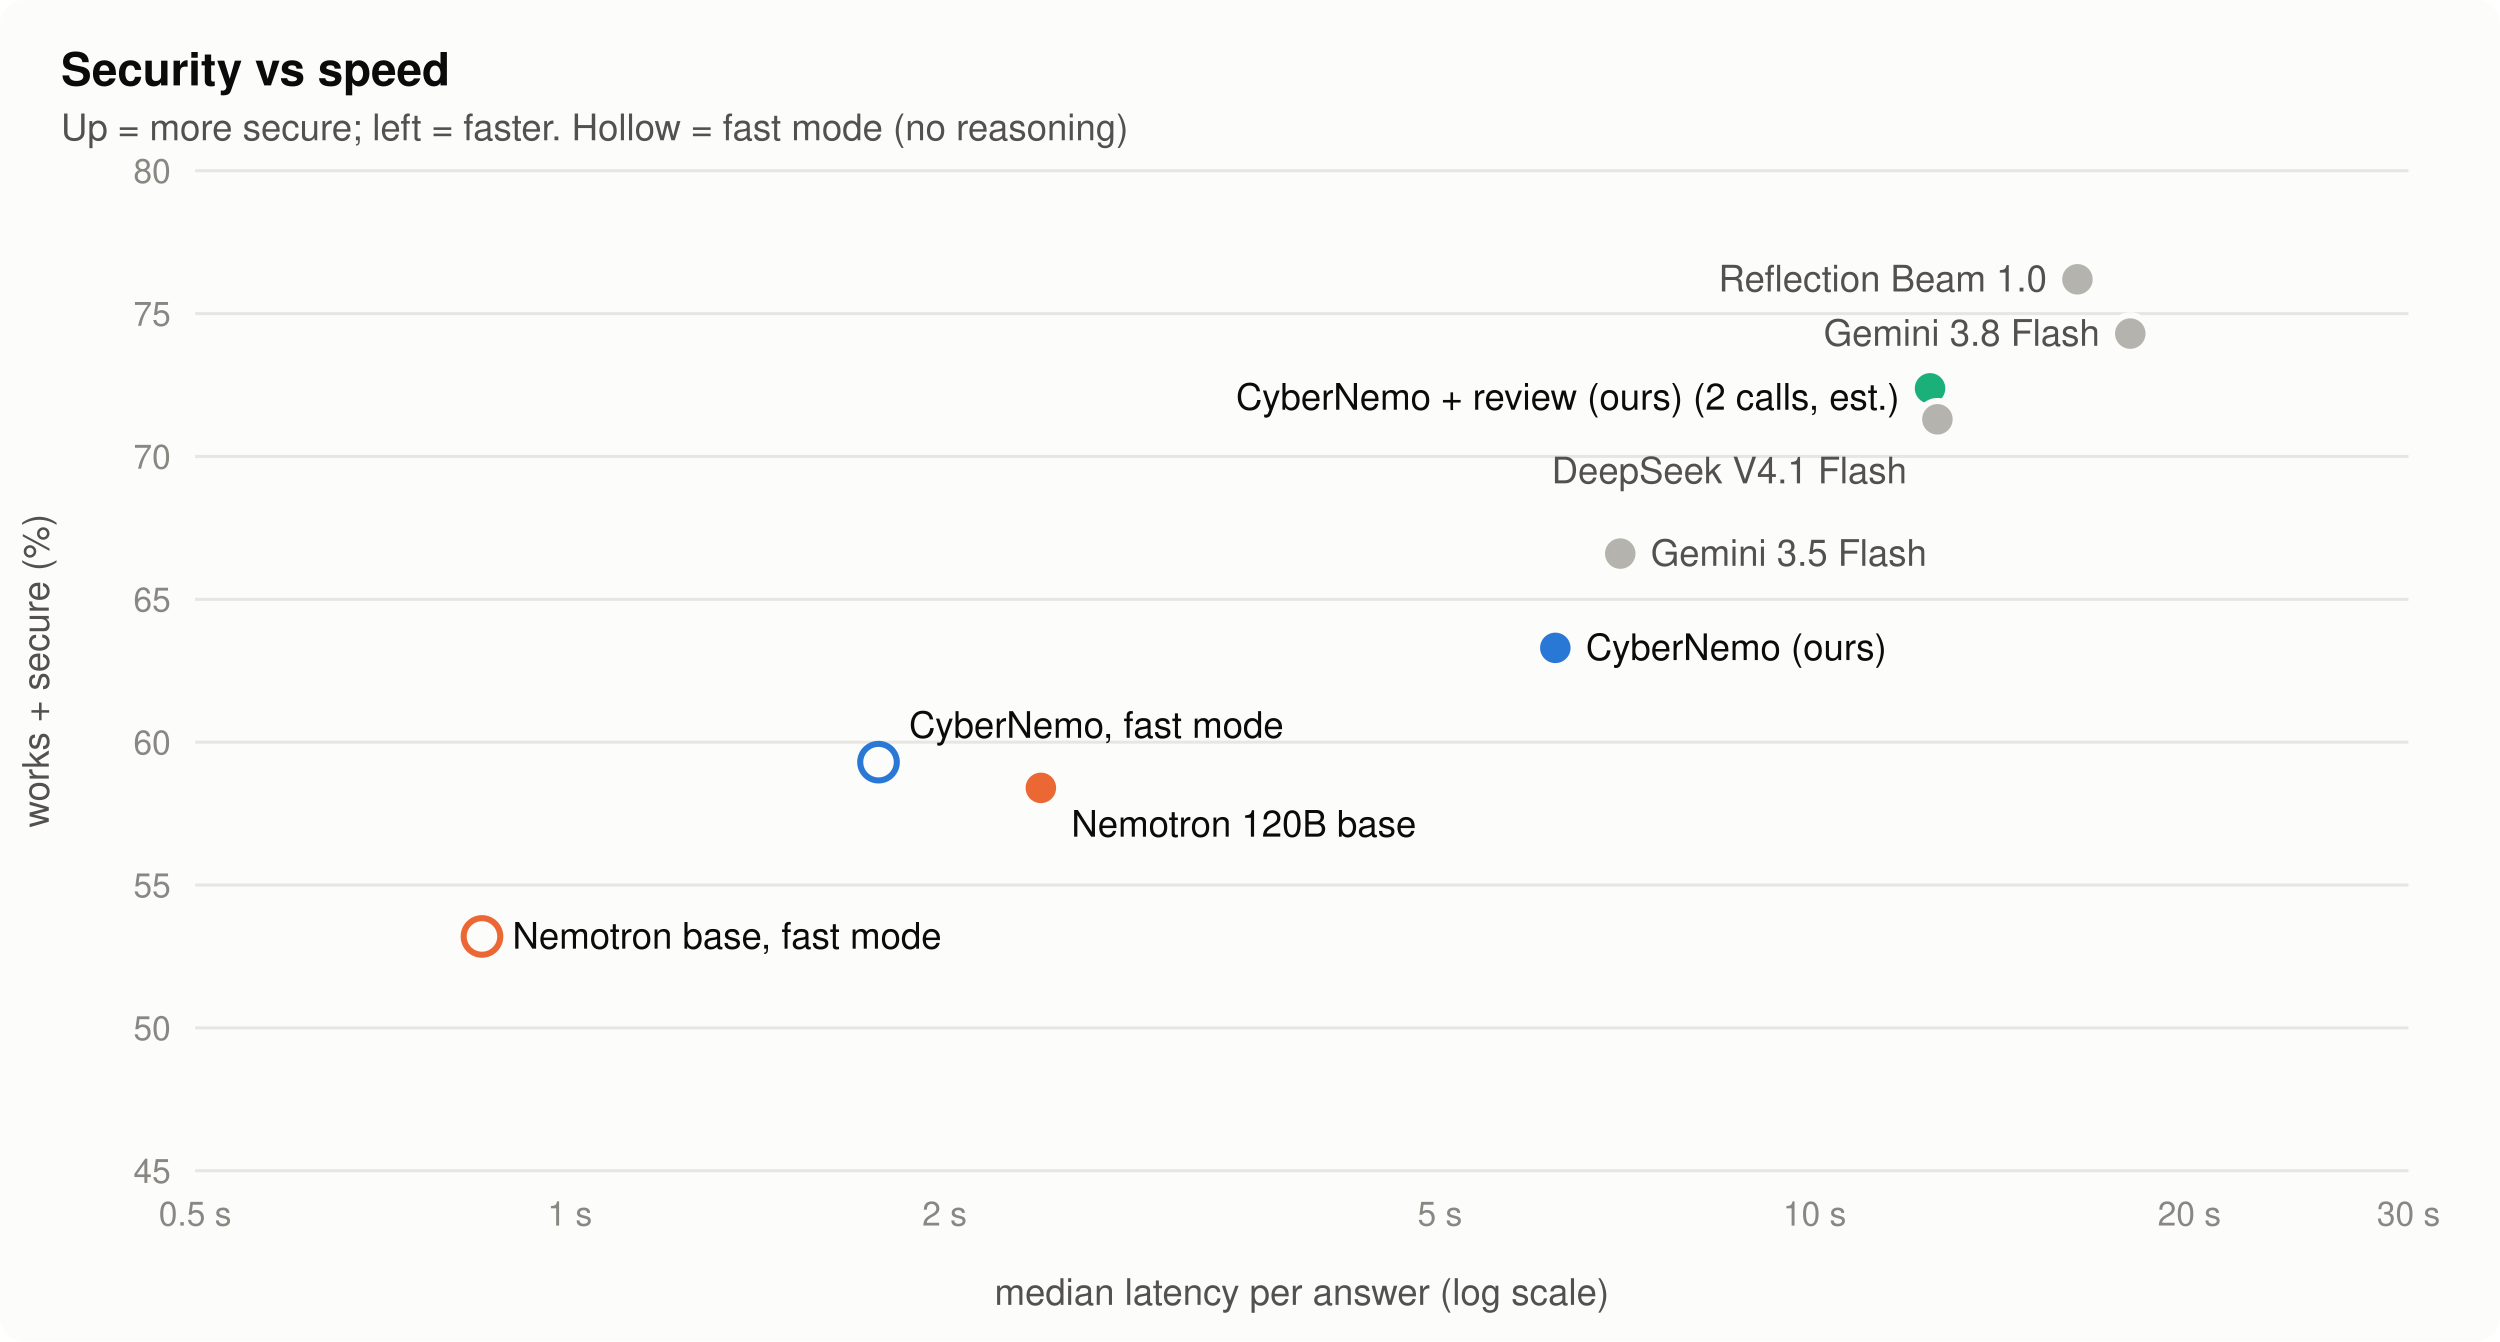
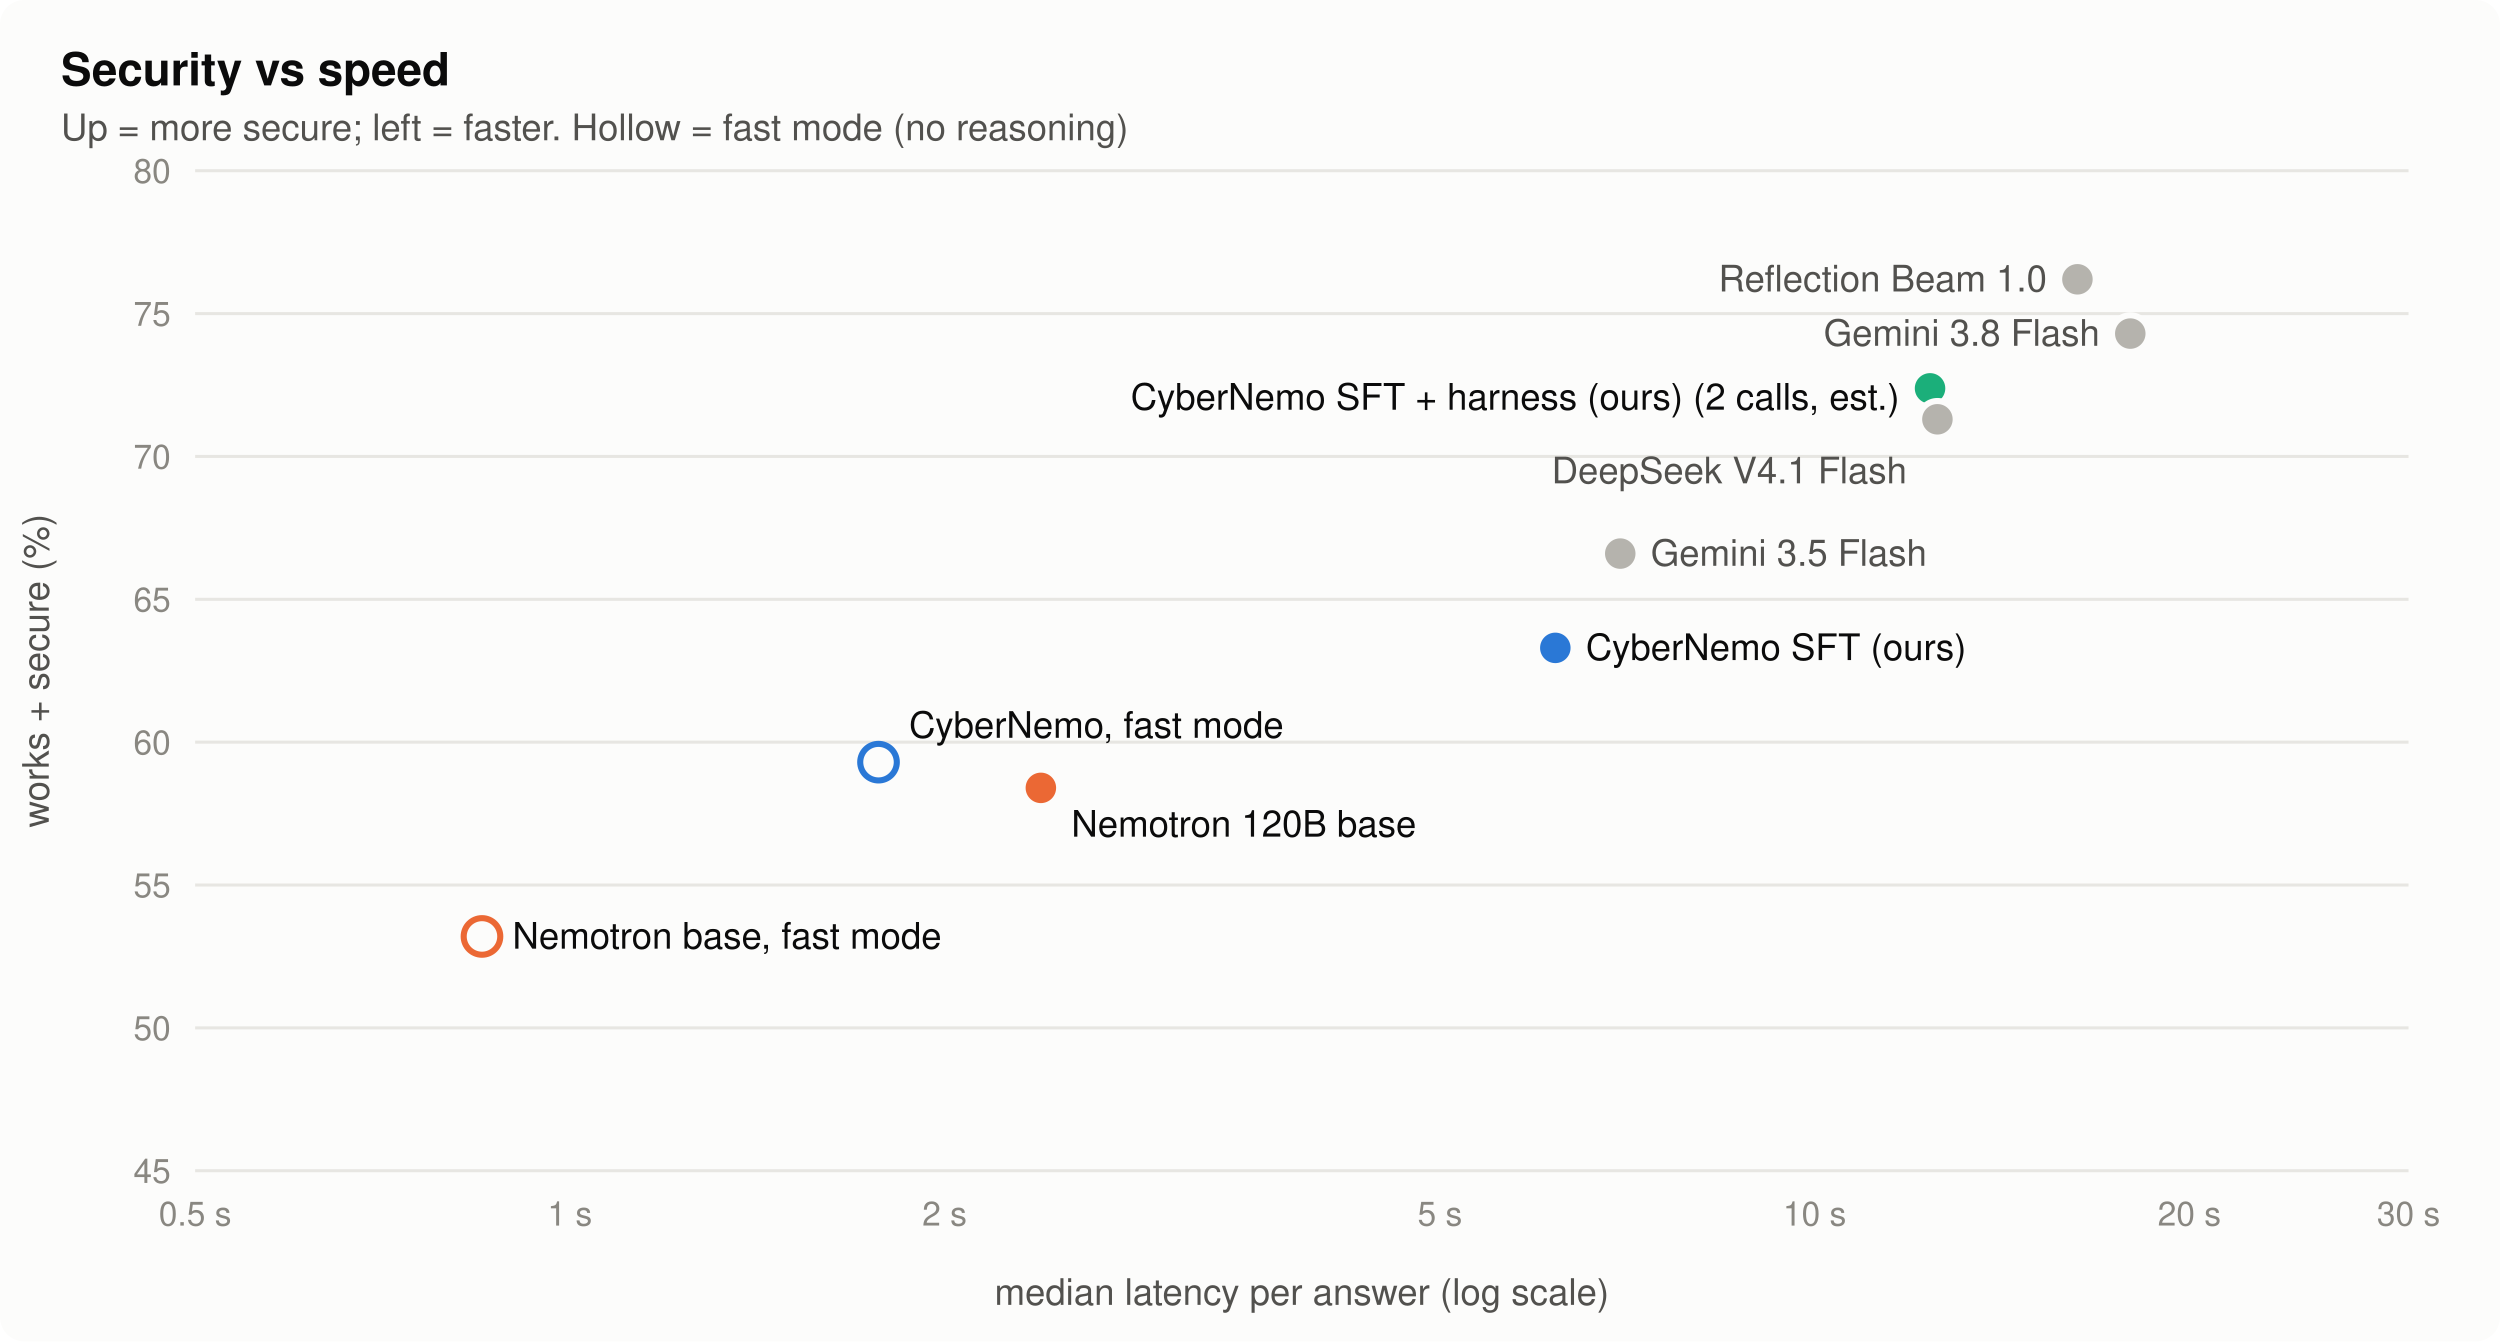
<svg xmlns="http://www.w3.org/2000/svg" width="820" height="440" viewBox="0 0 820 440" font-family="-apple-system,Segoe UI,Helvetica,Arial,sans-serif">
  <rect width="820" height="440" rx="8" fill="#fcfcfb" />
  <text x="20" y="28" font-size="15" font-weight="600" fill="#0b0b0b">Security vs speed</text>
  <text x="20" y="46" font-size="12" fill="#52514e">Up = more secure; left = faster. Hollow = fast mode (no reasoning)</text>
  <line x1="64" y1="384.0" x2="790" y2="384.0" stroke="#e7e6e2" />
  <text x="56" y="388.0" font-size="11" fill="#898781" text-anchor="end">45</text>
  <line x1="64" y1="337.143" x2="790" y2="337.143" stroke="#e7e6e2" />
  <text x="56" y="341.143" font-size="11" fill="#898781" text-anchor="end">50</text>
  <line x1="64" y1="290.286" x2="790" y2="290.286" stroke="#e7e6e2" />
  <text x="56" y="294.286" font-size="11" fill="#898781" text-anchor="end">55</text>
  <line x1="64" y1="243.429" x2="790" y2="243.429" stroke="#e7e6e2" />
  <text x="56" y="247.429" font-size="11" fill="#898781" text-anchor="end">60</text>
  <line x1="64" y1="196.571" x2="790" y2="196.571" stroke="#e7e6e2" />
  <text x="56" y="200.571" font-size="11" fill="#898781" text-anchor="end">65</text>
  <line x1="64" y1="149.714" x2="790" y2="149.714" stroke="#e7e6e2" />
  <text x="56" y="153.714" font-size="11" fill="#898781" text-anchor="end">70</text>
  <line x1="64" y1="102.857" x2="790" y2="102.857" stroke="#e7e6e2" />
  <text x="56" y="106.857" font-size="11" fill="#898781" text-anchor="end">75</text>
  <line x1="64" y1="56.0" x2="790" y2="56.0" stroke="#e7e6e2" />
  <text x="56" y="60.0" font-size="11" fill="#898781" text-anchor="end">80</text>
  <text x="64.0" y="402" font-size="11" fill="#898781" text-anchor="middle">0.5 s</text>
  <text x="186.907" y="402" font-size="11" fill="#898781" text-anchor="middle">1 s</text>
  <text x="309.815" y="402" font-size="11" fill="#898781" text-anchor="middle">2 s</text>
  <text x="472.289" y="402" font-size="11" fill="#898781" text-anchor="middle">5 s</text>
  <text x="595.197" y="402" font-size="11" fill="#898781" text-anchor="middle">10 s</text>
  <text x="718.104" y="402" font-size="11" fill="#898781" text-anchor="middle">20 s</text>
  <text x="790.0" y="402" font-size="11" fill="#898781" text-anchor="middle">30 s</text>
  <text x="427.0" y="428" font-size="12" fill="#52514e" text-anchor="middle">median latency per answer (log scale)</text>
  <text x="16" y="220.0" font-size="12" fill="#52514e" text-anchor="middle" transform="rotate(-90 16 220.0)">works + secure (%)</text>
  <circle cx="681.395" cy="91.611" r="6" fill="#b5b3ad" stroke="#fcfcfb" stroke-width="2" />
  <text x="671.395" y="95.611" font-size="12" fill="#52514e" text-anchor="end">Reflection Beam 1.0</text>
  <circle cx="698.731" cy="109.417" r="6" fill="#b5b3ad" stroke="#fcfcfb" stroke-width="2" />
  <text x="688.731" y="113.417" font-size="12" fill="#52514e" text-anchor="end">Gemini 3.8 Flash</text>
  <circle cx="633.053" cy="127.383" r="6" fill="#1baf7a" stroke="#fcfcfb" stroke-width="2" />
-   <text x="623.053" y="134.383" font-size="12" fill="#0b0b0b" text-anchor="end">CyberNemo + review (ours) (2 calls, est.)</text>
+   <text x="623.053" y="134.383" font-size="12" fill="#0b0b0b" text-anchor="end">CyberNemo SFT + harness (ours) (2 calls, est.)</text>
  <circle cx="635.472" cy="137.531" r="6" fill="#b5b3ad" stroke="#fcfcfb" stroke-width="2" />
  <text x="625.472" y="158.531" font-size="12" fill="#52514e" text-anchor="end">DeepSeek V4.1 Flash</text>
  <circle cx="531.444" cy="181.577" r="6" fill="#b5b3ad" stroke="#fcfcfb" stroke-width="2" />
  <text x="541.444" y="185.577" font-size="12" fill="#52514e" text-anchor="start">Gemini 3.5 Flash</text>
  <circle cx="510.146" cy="212.503" r="6" fill="#2a78d6" stroke="#fcfcfb" stroke-width="2" />
-   <text x="520.146" y="216.503" font-size="12" fill="#0b0b0b" text-anchor="start">CyberNemo (ours)</text>
+   <text x="520.146" y="216.503" font-size="12" fill="#0b0b0b" text-anchor="start">CyberNemo SFT (ours)</text>
  <circle cx="341.403" cy="258.423" r="6" fill="#eb6834" stroke="#fcfcfb" stroke-width="2" />
  <text x="351.403" y="274.423" font-size="12" fill="#0b0b0b" text-anchor="start">Nemotron 120B base</text>
  <circle cx="288.152" cy="249.989" r="6" fill="#fcfcfb" stroke="#2a78d6" stroke-width="2" />
  <text x="298.152" y="241.989" font-size="12" fill="#0b0b0b" text-anchor="start">CyberNemo, fast mode</text>
  <circle cx="158.09" cy="307.154" r="6" fill="#fcfcfb" stroke="#eb6834" stroke-width="2" />
  <text x="168.09" y="311.154" font-size="12" fill="#0b0b0b" text-anchor="start">Nemotron base, fast mode</text>
</svg>
